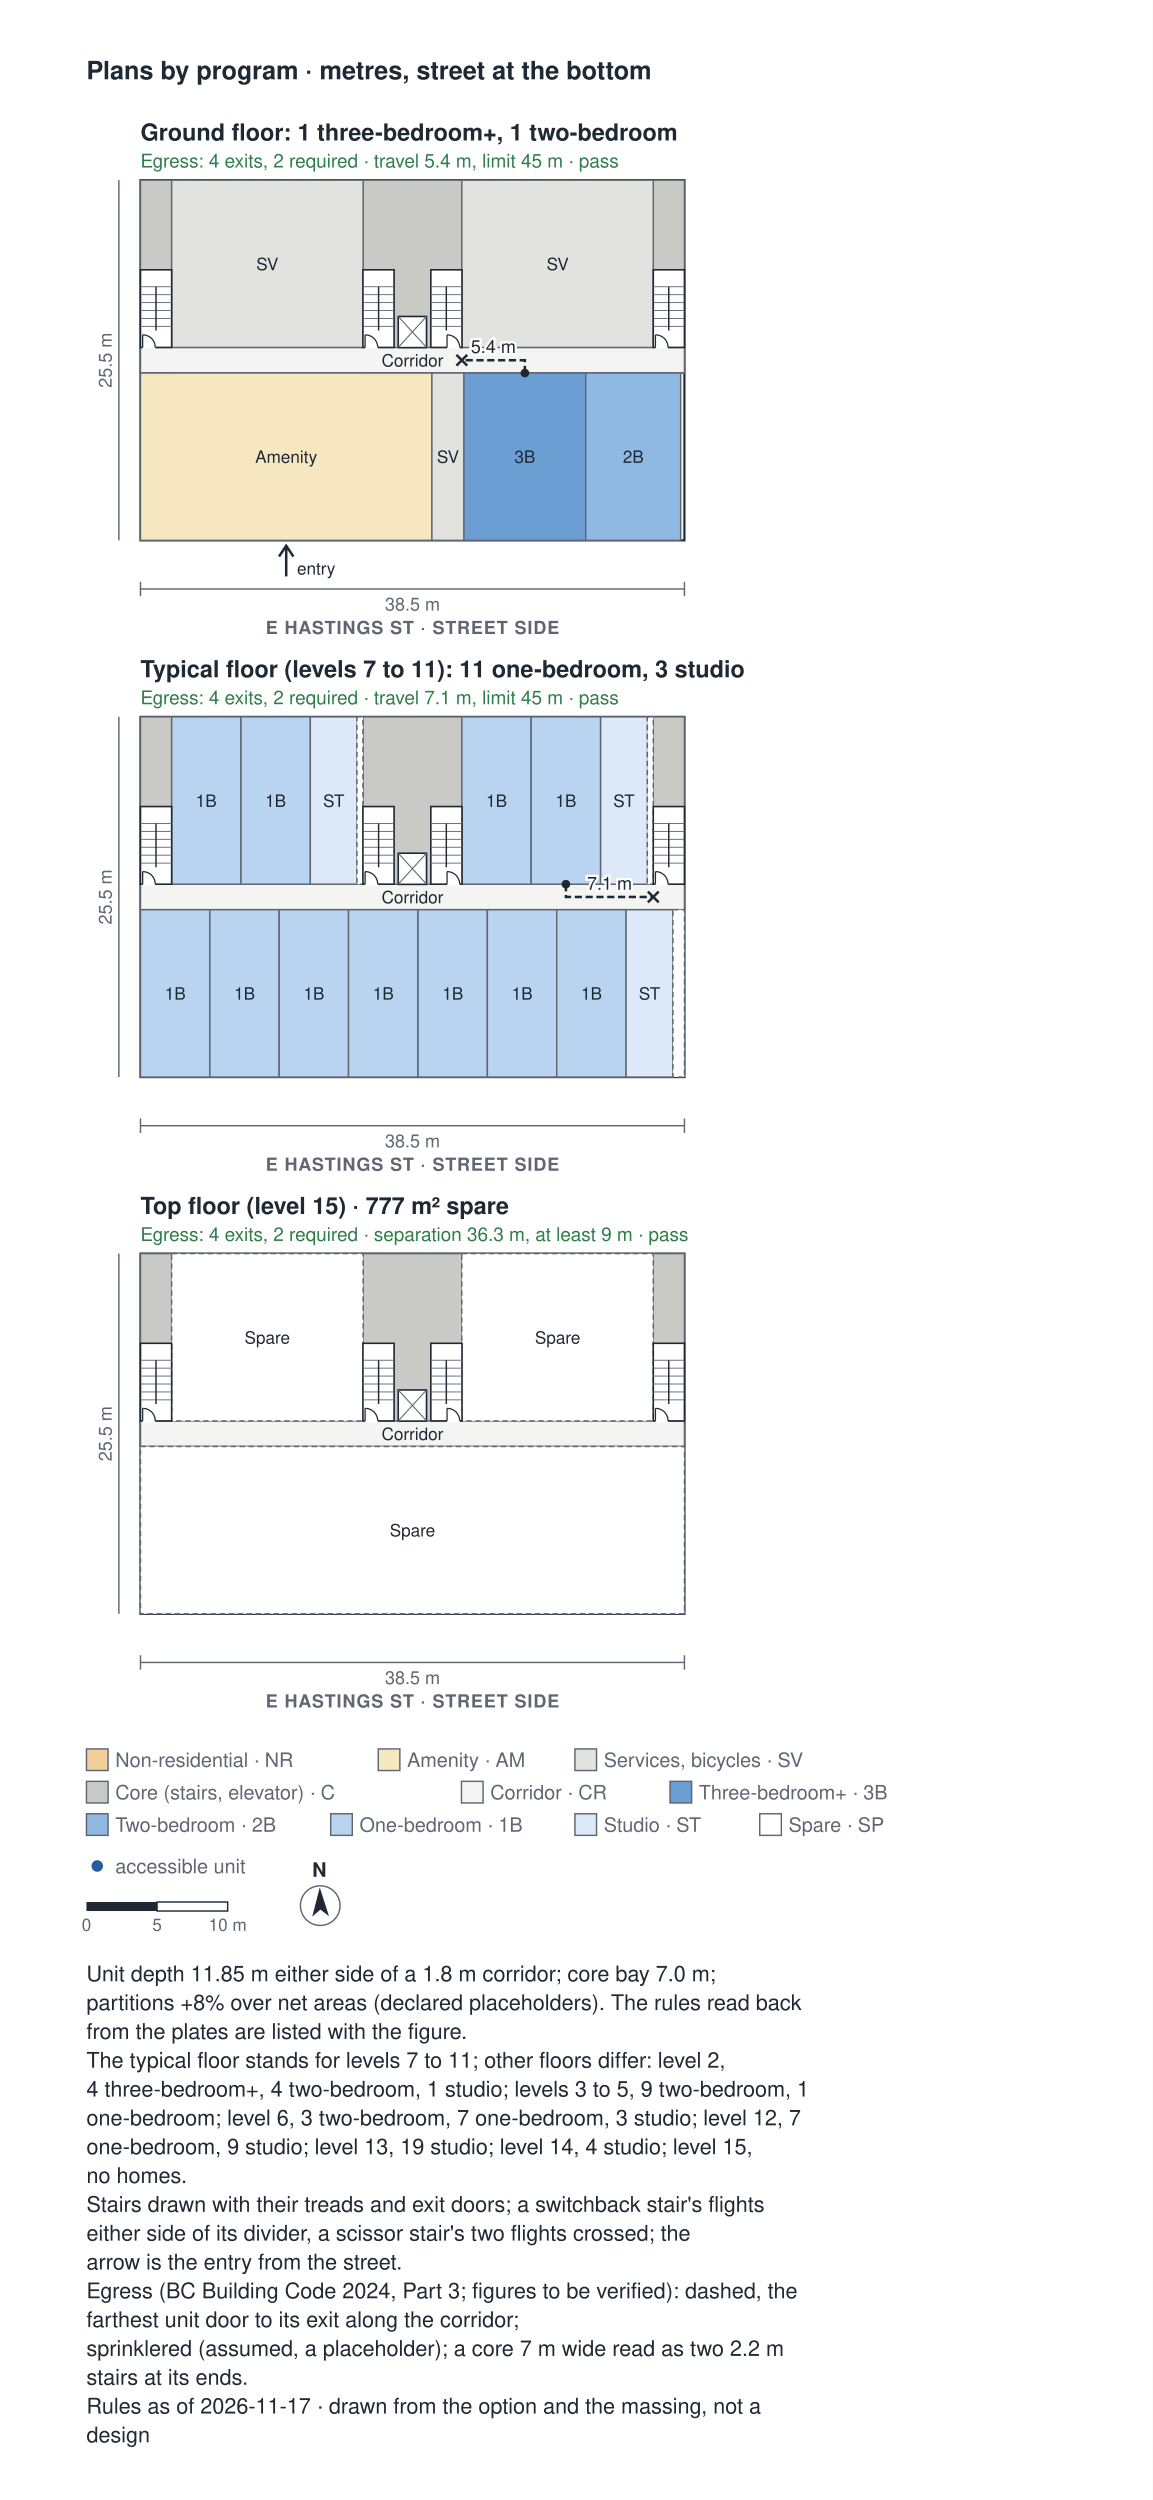
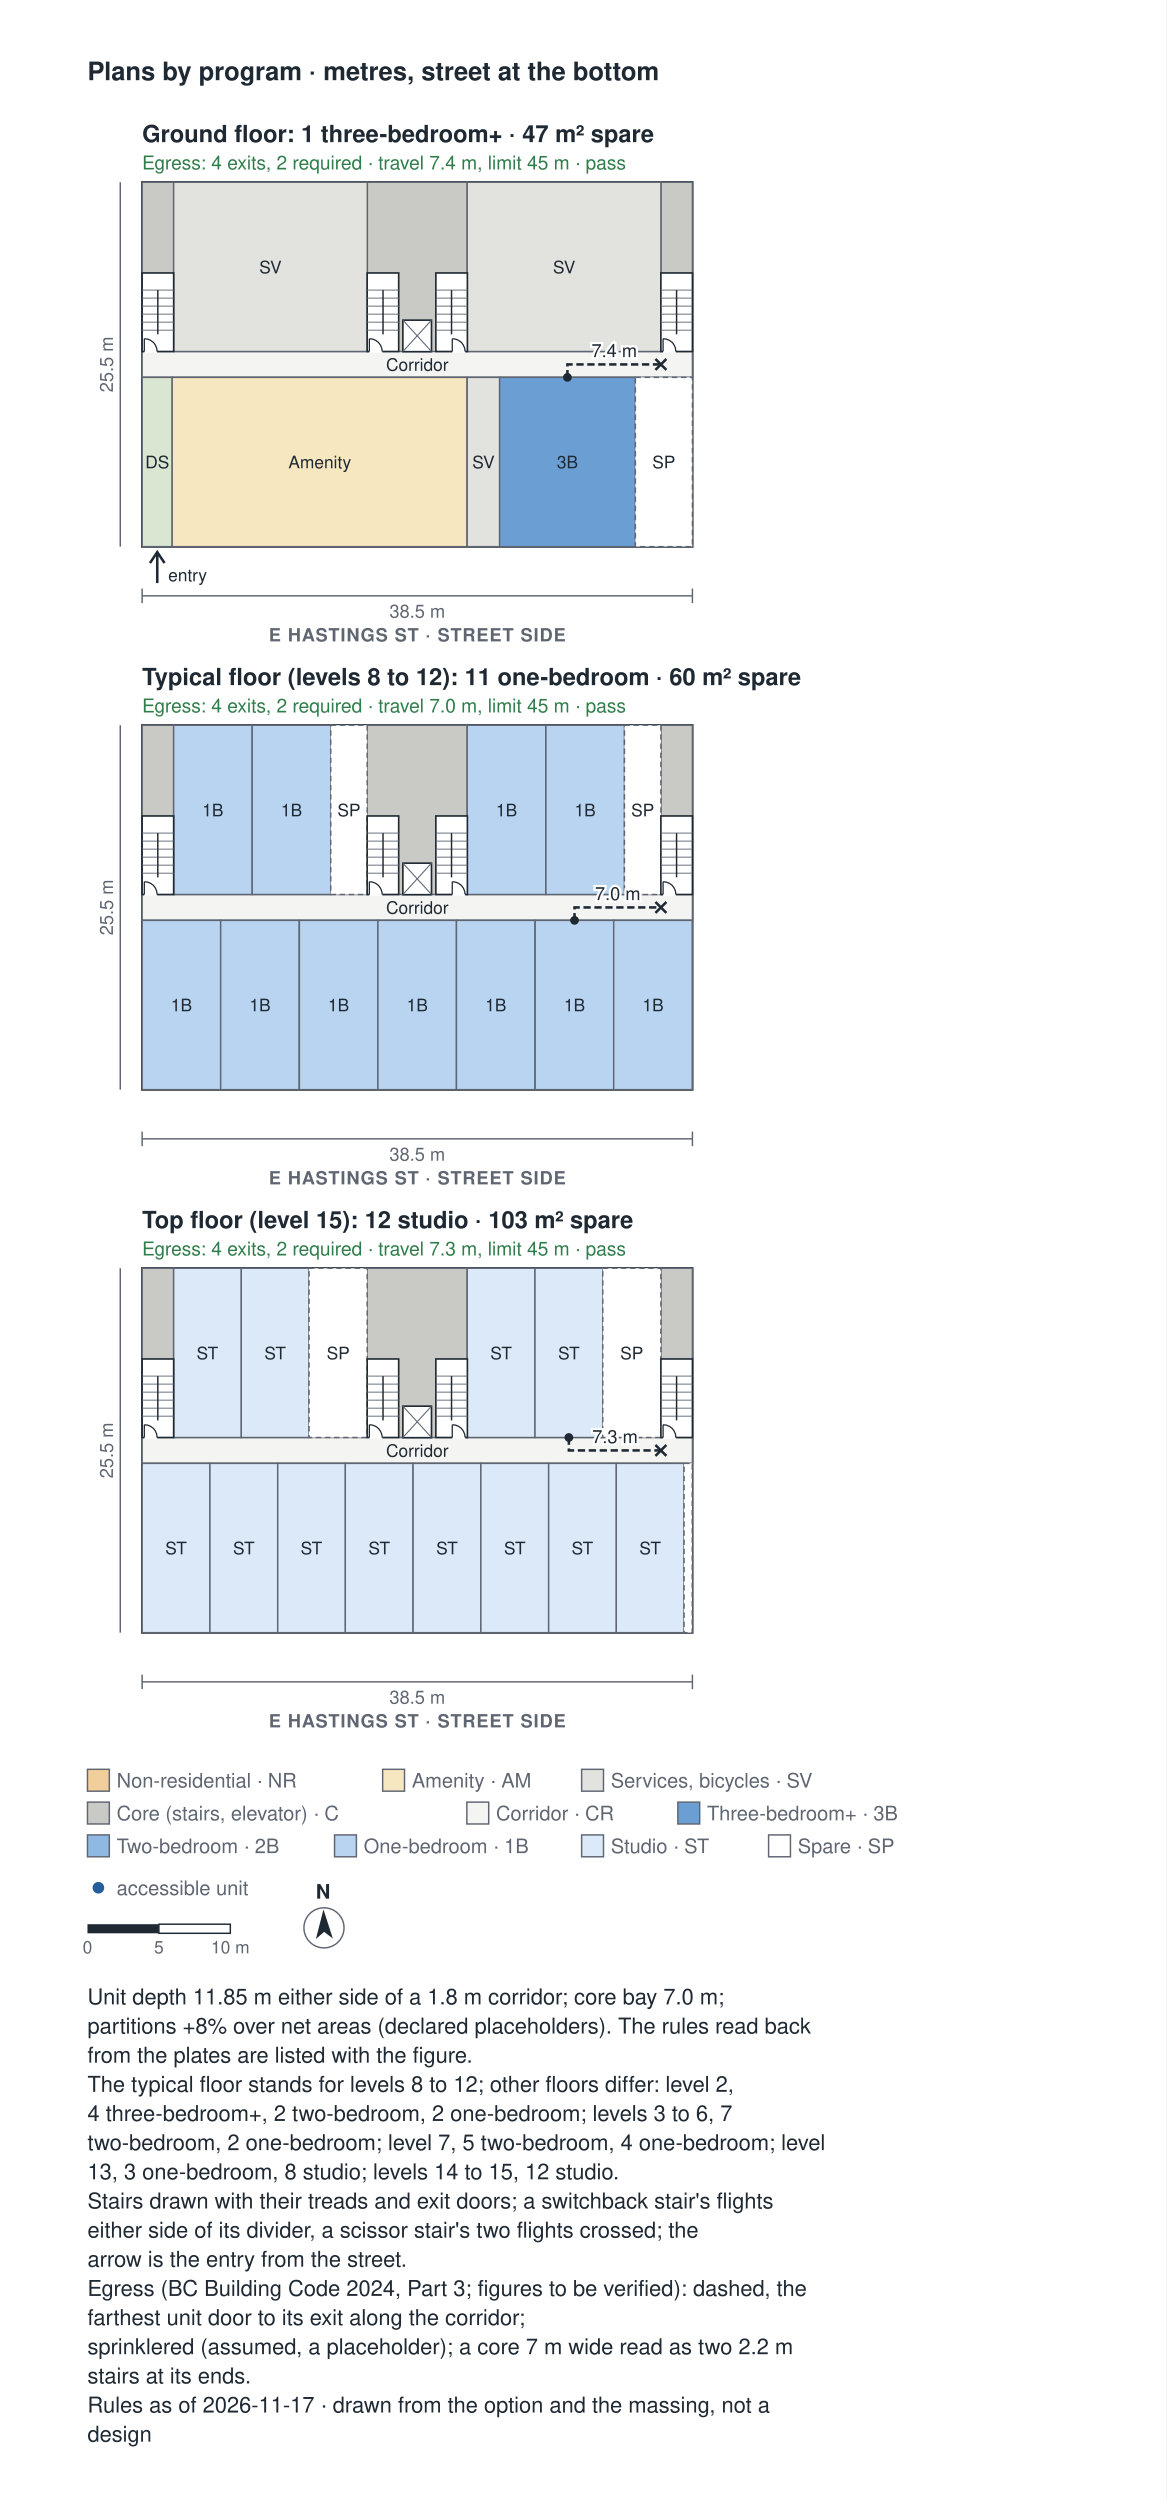
- <svg xmlns="http://www.w3.org/2000/svg" width="640" height="1388" viewBox="0 0 640 1388" font-family="IBM Plex Sans, Helvetica, Arial, sans-serif" font-size="12" fill="#1f2933" role="img" aria-label="Floor plans by program">
+ <svg xmlns="http://www.w3.org/2000/svg" width="640" height="1372" viewBox="0 0 640 1372" font-family="IBM Plex Sans, Helvetica, Arial, sans-serif" font-size="12" fill="#1f2933" role="img" aria-label="Floor plans by program">
  <rect width="100%" height="100%" fill="#ffffff" />
  <text x="48" y="44" font-size="14" font-weight="600">Plans by program · metres, street at the bottom</text>
-   <text x="78.0" y="78.0" font-size="13" font-weight="600">Ground floor: 1 three-bedroom+, 1 two-bedroom</text>
-   <text x="78.0" y="93.0" font-size="10.5" fill="#2f7d4a">Egress: 4 exits, 2 required · travel 5.4 m, limit 45 m · pass</text>
+   <text x="78.0" y="78.0" font-size="13" font-weight="600">Ground floor: 1 three-bedroom+ · 47 m² spare</text>
+   <text x="78.0" y="93.0" font-size="10.5" fill="#2f7d4a">Egress: 4 exits, 2 required · travel 7.4 m, limit 45 m · pass</text>
  <rect x="78.0" y="100.0" width="302.0" height="200.0" fill="#f4f4f2" stroke="#1f2933" stroke-width="1.2" />
  <rect x="78.0" y="100.0" width="17.3" height="107.1" fill="#c9c9c5" stroke="#5f6672" stroke-width="0.8" />
  <rect x="201.5" y="100.0" width="54.9" height="107.1" fill="#c9c9c5" stroke="#5f6672" stroke-width="0.8" />
  <rect x="362.7" y="100.0" width="17.3" height="107.1" fill="#c9c9c5" stroke="#5f6672" stroke-width="0.8" />
  <rect x="78.0" y="192.9" width="302.0" height="14.1" fill="#f4f4f2" stroke="#5f6672" stroke-width="0.8" />
-   <rect x="78.0" y="207.1" width="161.8" height="92.9" fill="#f6e7c1" stroke="#5f6672" stroke-width="0.8" />
+   <rect x="78.0" y="207.1" width="16.5" height="92.9" fill="#d9e6d2" stroke="#5f6672" stroke-width="0.8" />
+   <rect x="94.5" y="207.1" width="161.8" height="92.9" fill="#f6e7c1" stroke="#5f6672" stroke-width="0.8" />
  <rect x="95.3" y="100.0" width="106.3" height="92.9" fill="#e2e2df" stroke="#5f6672" stroke-width="0.8" />
  <rect x="256.4" y="100.0" width="106.3" height="92.9" fill="#e2e2df" stroke="#5f6672" stroke-width="0.8" />
-   <rect x="239.8" y="207.1" width="17.8" height="92.9" fill="#e2e2df" stroke="#5f6672" stroke-width="0.8" />
-   <rect x="257.6" y="207.1" width="67.6" height="92.9" fill="#6b9fd4" stroke="#5f6672" stroke-width="0.8" />
-   <rect x="325.2" y="207.1" width="52.7" height="92.9" fill="#8fb8e3" stroke="#5f6672" stroke-width="0.8" />
+   <rect x="256.4" y="207.1" width="17.8" height="92.9" fill="#e2e2df" stroke="#5f6672" stroke-width="0.8" />
+   <rect x="274.2" y="207.1" width="74.5" height="92.9" fill="#6b9fd4" stroke="#5f6672" stroke-width="0.8" />
+   <rect x="348.7" y="207.1" width="31.3" height="92.9" fill="#ffffff" stroke="#5f6672" stroke-width="0.8" stroke-dasharray="3 2" />
  <rect x="78.0" y="149.8" width="17.3" height="43.1" fill="#ffffff" stroke="#1f2933" stroke-width="0.9" />
  <path d="M78.0 159.2h17.3M78.0 163.6h17.3M78.0 168.0h17.3M78.0 172.4h17.3M78.0 176.8h17.3M78.0 181.2h17.3" stroke="#5f6672" stroke-width="0.5" fill="none" />
  <line x1="86.6" y1="159.2" x2="86.6" y2="183.5" stroke="#1f2933" stroke-width="0.8" />
  <line x1="79.2" y1="192.9" x2="86.2" y2="192.9" stroke="#ffffff" stroke-width="1.6" />
  <path d="M79.2 185.9L79.2 192.9M86.2 192.9L86.0 191.1L85.3 189.4L84.2 187.9L82.7 186.8L81.0 186.1L79.2 185.9" stroke="#1f2933" stroke-width="0.7" fill="none" />
  <rect x="201.5" y="149.8" width="17.3" height="43.1" fill="#ffffff" stroke="#1f2933" stroke-width="0.9" />
  <path d="M201.5 159.2h17.3M201.5 163.6h17.3M201.5 168.0h17.3M201.5 172.4h17.3M201.5 176.8h17.3M201.5 181.2h17.3" stroke="#5f6672" stroke-width="0.5" fill="none" />
  <line x1="210.2" y1="159.2" x2="210.2" y2="183.5" stroke="#1f2933" stroke-width="0.8" />
  <line x1="202.7" y1="192.9" x2="209.8" y2="192.9" stroke="#ffffff" stroke-width="1.6" />
  <path d="M202.7 185.9L202.7 192.9M209.8 192.9L209.5 191.1L208.8 189.4L207.7 187.9L206.2 186.8L204.5 186.1L202.7 185.9" stroke="#1f2933" stroke-width="0.7" fill="none" />
  <rect x="239.2" y="149.8" width="17.3" height="43.1" fill="#ffffff" stroke="#1f2933" stroke-width="0.9" />
  <path d="M239.2 159.2h17.3M239.2 163.6h17.3M239.2 168.0h17.3M239.2 172.4h17.3M239.2 176.8h17.3M239.2 181.2h17.3" stroke="#5f6672" stroke-width="0.5" fill="none" />
  <line x1="247.8" y1="159.2" x2="247.8" y2="183.5" stroke="#1f2933" stroke-width="0.8" />
  <line x1="248.2" y1="192.9" x2="255.3" y2="192.9" stroke="#ffffff" stroke-width="1.6" />
  <path d="M248.2 185.9L248.2 192.9M255.3 192.9L255.0 191.1L254.3 189.4L253.2 187.9L251.7 186.8L250.0 186.1L248.2 185.9" stroke="#1f2933" stroke-width="0.7" fill="none" />
  <rect x="221.1" y="175.7" width="15.7" height="17.3" fill="#ffffff" stroke="#1f2933" stroke-width="0.9" />
  <path d="M221.1 175.7L236.8 192.9M221.1 192.9L236.8 175.7" stroke="#5f6672" stroke-width="0.6" fill="none" />
  <rect x="362.7" y="149.8" width="17.3" height="43.1" fill="#ffffff" stroke="#1f2933" stroke-width="0.9" />
  <path d="M362.7 159.2h17.3M362.7 163.6h17.3M362.7 168.0h17.3M362.7 172.4h17.3M362.7 176.8h17.3M362.7 181.2h17.3" stroke="#5f6672" stroke-width="0.5" fill="none" />
  <line x1="371.3" y1="159.2" x2="371.3" y2="183.5" stroke="#1f2933" stroke-width="0.8" />
  <line x1="363.9" y1="192.9" x2="370.9" y2="192.9" stroke="#ffffff" stroke-width="1.6" />
  <path d="M363.9 185.9L363.9 192.9M370.9 192.9L370.7 191.1L370.0 189.4L368.9 187.9L367.4 186.8L365.7 186.1L363.9 185.9" stroke="#1f2933" stroke-width="0.7" fill="none" />
  <text x="229.0" y="203.5" font-size="9.5" text-anchor="middle" fill="#1f2933">Corridor</text>
-   <text x="158.9" y="257.0" font-size="9.5" text-anchor="middle" fill="#1f2933">Amenity</text>
+   <text x="86.3" y="257.0" font-size="9.5" text-anchor="middle" fill="#1f2933">DS</text>
+   <text x="175.5" y="257.0" font-size="9.5" text-anchor="middle" fill="#1f2933">Amenity</text>
  <text x="148.4" y="150.0" font-size="9.5" text-anchor="middle" fill="#1f2933">SV</text>
  <text x="309.6" y="150.0" font-size="9.5" text-anchor="middle" fill="#1f2933">SV</text>
-   <text x="248.7" y="257.0" font-size="9.5" text-anchor="middle" fill="#1f2933">SV</text>
-   <text x="291.4" y="257.0" font-size="9.5" text-anchor="middle" fill="#1f2933">3B</text>
-   <text x="351.6" y="257.0" font-size="9.5" text-anchor="middle" fill="#1f2933">2B</text>
-   <polyline points="291.4,207.1 291.4,200.0 256.4,200.0" fill="none" stroke="#1f2933" stroke-width="1.4" stroke-dasharray="4 2" />
-   <circle cx="291.4" cy="207.1" r="2.4" fill="#1f2933" />
-   <path d="M 253.4 197.0 L 259.4 203.0 M 253.4 203.0 L 259.4 197.0" stroke="#1f2933" stroke-width="1.4" />
-   <text x="273.9" y="196.0" font-size="10" text-anchor="middle" fill="#1f2933" stroke="#ffffff" stroke-width="2.5" paint-order="stroke">5.4 m</text>
-   <path d="M158.9 320.0V303.0M154.9 309.0L158.9 303.0L162.9 309.0" stroke="#1f2933" stroke-width="1.4" fill="none" />
-   <text x="164.9" y="319.0" font-size="9.5" fill="#1f2933">entry</text>
+   <text x="265.3" y="257.0" font-size="9.5" text-anchor="middle" fill="#1f2933">SV</text>
+   <text x="311.4" y="257.0" font-size="9.5" text-anchor="middle" fill="#1f2933">3B</text>
+   <text x="364.3" y="257.0" font-size="9.5" text-anchor="middle" fill="#1f2933">SP</text>
+   <polyline points="311.4,207.1 311.4,200.0 362.7,200.0" fill="none" stroke="#1f2933" stroke-width="1.4" stroke-dasharray="4 2" />
+   <circle cx="311.4" cy="207.1" r="2.4" fill="#1f2933" />
+   <path d="M 359.7 197.0 L 365.7 203.0 M 359.7 203.0 L 365.7 197.0" stroke="#1f2933" stroke-width="1.4" />
+   <text x="337.1" y="196.0" font-size="10" text-anchor="middle" fill="#1f2933" stroke="#ffffff" stroke-width="2.5" paint-order="stroke">7.4 m</text>
+   <path d="M86.3 320.0V303.0M82.3 309.0L86.3 303.0L90.3 309.0" stroke="#1f2933" stroke-width="1.4" fill="none" />
+   <text x="92.3" y="319.0" font-size="9.5" fill="#1f2933">entry</text>
  <path d="M78.0 327.0H380.0M78.0 323.0V331.0M380.0 323.0V331.0" stroke="#5f6672" stroke-width="0.8" fill="none" />
  <text x="229.0" y="339.0" font-size="10" text-anchor="middle" fill="#5f6672">38.5 m</text>
  <text x="229.0" y="352.0" font-size="10" font-weight="600" letter-spacing="0.5" text-anchor="middle" fill="#5f6672">E HASTINGS ST · STREET SIDE</text>
  <line x1="66.0" y1="100.0" x2="66.0" y2="300.0" stroke="#5f6672" stroke-width="0.8" />
  <text x="62.0" y="200.0" font-size="10" text-anchor="middle" fill="#5f6672" transform="rotate(-90 62.0 200.0)">25.5 m</text>
-   <text x="78.0" y="376.0" font-size="13" font-weight="600">Typical floor (levels 7 to 11): 11 one-bedroom, 3 studio</text>
-   <text x="78.0" y="391.0" font-size="10.5" fill="#2f7d4a">Egress: 4 exits, 2 required · travel 7.1 m, limit 45 m · pass</text>
+   <text x="78.0" y="376.0" font-size="13" font-weight="600">Typical floor (levels 8 to 12): 11 one-bedroom · 60 m² spare</text>
+   <text x="78.0" y="391.0" font-size="10.5" fill="#2f7d4a">Egress: 4 exits, 2 required · travel 7.0 m, limit 45 m · pass</text>
  <rect x="78.0" y="398.0" width="302.0" height="200.0" fill="#f4f4f2" stroke="#1f2933" stroke-width="1.2" />
  <rect x="78.0" y="398.0" width="17.3" height="107.1" fill="#c9c9c5" stroke="#5f6672" stroke-width="0.8" />
  <rect x="201.5" y="398.0" width="54.9" height="107.1" fill="#c9c9c5" stroke="#5f6672" stroke-width="0.8" />
  <rect x="362.7" y="398.0" width="17.3" height="107.1" fill="#c9c9c5" stroke="#5f6672" stroke-width="0.8" />
  <rect x="78.0" y="490.9" width="302.0" height="14.1" fill="#f4f4f2" stroke="#5f6672" stroke-width="0.8" />
-   <rect x="78.0" y="505.1" width="38.5" height="92.9" fill="#b9d4f0" stroke="#5f6672" stroke-width="0.8" />
-   <rect x="116.5" y="505.1" width="38.5" height="92.9" fill="#b9d4f0" stroke="#5f6672" stroke-width="0.8" />
-   <rect x="155.0" y="505.1" width="38.5" height="92.9" fill="#b9d4f0" stroke="#5f6672" stroke-width="0.8" />
-   <rect x="193.5" y="505.1" width="38.5" height="92.9" fill="#b9d4f0" stroke="#5f6672" stroke-width="0.8" />
-   <rect x="232.1" y="505.1" width="38.5" height="92.9" fill="#b9d4f0" stroke="#5f6672" stroke-width="0.8" />
-   <rect x="270.6" y="505.1" width="38.5" height="92.9" fill="#b9d4f0" stroke="#5f6672" stroke-width="0.8" />
-   <rect x="309.1" y="505.1" width="38.5" height="92.9" fill="#b9d4f0" stroke="#5f6672" stroke-width="0.8" />
-   <rect x="95.3" y="398.0" width="38.5" height="92.9" fill="#b9d4f0" stroke="#5f6672" stroke-width="0.8" />
-   <rect x="133.8" y="398.0" width="38.5" height="92.9" fill="#b9d4f0" stroke="#5f6672" stroke-width="0.8" />
-   <rect x="256.4" y="398.0" width="38.5" height="92.9" fill="#b9d4f0" stroke="#5f6672" stroke-width="0.8" />
-   <rect x="294.9" y="398.0" width="38.5" height="92.9" fill="#b9d4f0" stroke="#5f6672" stroke-width="0.8" />
-   <rect x="347.6" y="505.1" width="26.0" height="92.9" fill="#dbe9f8" stroke="#5f6672" stroke-width="0.8" />
-   <rect x="172.3" y="398.0" width="26.0" height="92.9" fill="#dbe9f8" stroke="#5f6672" stroke-width="0.8" />
-   <rect x="333.5" y="398.0" width="26.0" height="92.9" fill="#dbe9f8" stroke="#5f6672" stroke-width="0.8" />
-   <rect x="373.6" y="505.1" width="6.4" height="92.9" fill="#ffffff" stroke="#5f6672" stroke-width="0.8" stroke-dasharray="3 2" />
-   <rect x="198.2" y="398.0" width="3.3" height="92.9" fill="#ffffff" stroke="#5f6672" stroke-width="0.8" stroke-dasharray="3 2" />
-   <rect x="359.4" y="398.0" width="3.3" height="92.9" fill="#ffffff" stroke="#5f6672" stroke-width="0.8" stroke-dasharray="3 2" />
+   <rect x="78.0" y="505.1" width="43.1" height="92.9" fill="#b9d4f0" stroke="#5f6672" stroke-width="0.8" />
+   <rect x="121.1" y="505.1" width="43.1" height="92.9" fill="#b9d4f0" stroke="#5f6672" stroke-width="0.8" />
+   <rect x="164.3" y="505.1" width="43.1" height="92.9" fill="#b9d4f0" stroke="#5f6672" stroke-width="0.8" />
+   <rect x="207.4" y="505.1" width="43.1" height="92.9" fill="#b9d4f0" stroke="#5f6672" stroke-width="0.8" />
+   <rect x="250.5" y="505.1" width="43.1" height="92.9" fill="#b9d4f0" stroke="#5f6672" stroke-width="0.8" />
+   <rect x="293.7" y="505.1" width="43.1" height="92.9" fill="#b9d4f0" stroke="#5f6672" stroke-width="0.8" />
+   <rect x="336.8" y="505.1" width="43.1" height="92.9" fill="#b9d4f0" stroke="#5f6672" stroke-width="0.8" />
+   <rect x="95.3" y="398.0" width="43.1" height="92.9" fill="#b9d4f0" stroke="#5f6672" stroke-width="0.8" />
+   <rect x="138.4" y="398.0" width="43.1" height="92.9" fill="#b9d4f0" stroke="#5f6672" stroke-width="0.8" />
+   <rect x="256.4" y="398.0" width="43.1" height="92.9" fill="#b9d4f0" stroke="#5f6672" stroke-width="0.8" />
+   <rect x="299.6" y="398.0" width="43.1" height="92.9" fill="#b9d4f0" stroke="#5f6672" stroke-width="0.8" />
+   <rect x="181.5" y="398.0" width="20.0" height="92.9" fill="#ffffff" stroke="#5f6672" stroke-width="0.8" stroke-dasharray="3 2" />
+   <rect x="342.7" y="398.0" width="20.0" height="92.9" fill="#ffffff" stroke="#5f6672" stroke-width="0.8" stroke-dasharray="3 2" />
  <rect x="78.0" y="447.8" width="17.3" height="43.1" fill="#ffffff" stroke="#1f2933" stroke-width="0.9" />
  <path d="M78.0 457.2h17.3M78.0 461.6h17.3M78.0 466.0h17.3M78.0 470.4h17.3M78.0 474.8h17.3M78.0 479.2h17.3" stroke="#5f6672" stroke-width="0.5" fill="none" />
  <line x1="86.6" y1="457.2" x2="86.6" y2="481.5" stroke="#1f2933" stroke-width="0.8" />
  <line x1="79.2" y1="490.9" x2="86.2" y2="490.9" stroke="#ffffff" stroke-width="1.6" />
  <path d="M79.2 483.9L79.2 490.9M86.2 490.9L86.0 489.1L85.3 487.4L84.2 485.9L82.7 484.8L81.0 484.1L79.2 483.9" stroke="#1f2933" stroke-width="0.7" fill="none" />
  <rect x="201.5" y="447.8" width="17.3" height="43.1" fill="#ffffff" stroke="#1f2933" stroke-width="0.9" />
  <path d="M201.5 457.2h17.3M201.5 461.6h17.3M201.5 466.0h17.3M201.5 470.4h17.3M201.5 474.8h17.3M201.5 479.2h17.3" stroke="#5f6672" stroke-width="0.5" fill="none" />
  <line x1="210.2" y1="457.2" x2="210.2" y2="481.5" stroke="#1f2933" stroke-width="0.8" />
  <line x1="202.7" y1="490.9" x2="209.8" y2="490.9" stroke="#ffffff" stroke-width="1.6" />
  <path d="M202.7 483.9L202.7 490.9M209.8 490.9L209.5 489.1L208.8 487.4L207.7 485.9L206.2 484.8L204.5 484.1L202.7 483.9" stroke="#1f2933" stroke-width="0.7" fill="none" />
  <rect x="239.2" y="447.8" width="17.3" height="43.1" fill="#ffffff" stroke="#1f2933" stroke-width="0.9" />
  <path d="M239.2 457.2h17.3M239.2 461.6h17.3M239.2 466.0h17.3M239.2 470.4h17.3M239.2 474.8h17.3M239.2 479.2h17.3" stroke="#5f6672" stroke-width="0.5" fill="none" />
  <line x1="247.8" y1="457.2" x2="247.8" y2="481.5" stroke="#1f2933" stroke-width="0.8" />
  <line x1="248.2" y1="490.9" x2="255.3" y2="490.9" stroke="#ffffff" stroke-width="1.6" />
  <path d="M248.2 483.9L248.2 490.9M255.3 490.9L255.0 489.1L254.3 487.4L253.2 485.9L251.7 484.8L250.0 484.1L248.2 483.9" stroke="#1f2933" stroke-width="0.7" fill="none" />
  <rect x="221.1" y="473.7" width="15.7" height="17.3" fill="#ffffff" stroke="#1f2933" stroke-width="0.9" />
  <path d="M221.1 473.7L236.8 490.9M221.1 490.9L236.8 473.7" stroke="#5f6672" stroke-width="0.6" fill="none" />
  <rect x="362.7" y="447.8" width="17.3" height="43.1" fill="#ffffff" stroke="#1f2933" stroke-width="0.9" />
  <path d="M362.7 457.2h17.3M362.7 461.6h17.3M362.7 466.0h17.3M362.7 470.4h17.3M362.7 474.8h17.3M362.7 479.2h17.3" stroke="#5f6672" stroke-width="0.5" fill="none" />
  <line x1="371.3" y1="457.2" x2="371.3" y2="481.5" stroke="#1f2933" stroke-width="0.8" />
  <line x1="363.9" y1="490.9" x2="370.9" y2="490.9" stroke="#ffffff" stroke-width="1.6" />
  <path d="M363.9 483.9L363.9 490.9M370.9 490.9L370.7 489.1L370.0 487.4L368.9 485.9L367.4 484.8L365.7 484.1L363.9 483.9" stroke="#1f2933" stroke-width="0.7" fill="none" />
  <text x="229.0" y="501.5" font-size="9.5" text-anchor="middle" fill="#1f2933">Corridor</text>
-   <text x="97.3" y="555.0" font-size="9.5" text-anchor="middle" fill="#1f2933">1B</text>
-   <text x="135.8" y="555.0" font-size="9.5" text-anchor="middle" fill="#1f2933">1B</text>
-   <text x="174.3" y="555.0" font-size="9.5" text-anchor="middle" fill="#1f2933">1B</text>
-   <text x="212.8" y="555.0" font-size="9.5" text-anchor="middle" fill="#1f2933">1B</text>
-   <text x="251.4" y="555.0" font-size="9.5" text-anchor="middle" fill="#1f2933">1B</text>
-   <text x="289.9" y="555.0" font-size="9.5" text-anchor="middle" fill="#1f2933">1B</text>
-   <text x="328.4" y="555.0" font-size="9.5" text-anchor="middle" fill="#1f2933">1B</text>
-   <text x="114.5" y="448.0" font-size="9.5" text-anchor="middle" fill="#1f2933">1B</text>
-   <text x="153.0" y="448.0" font-size="9.5" text-anchor="middle" fill="#1f2933">1B</text>
-   <text x="275.7" y="448.0" font-size="9.5" text-anchor="middle" fill="#1f2933">1B</text>
-   <text x="314.2" y="448.0" font-size="9.5" text-anchor="middle" fill="#1f2933">1B</text>
-   <text x="360.6" y="555.0" font-size="9.5" text-anchor="middle" fill="#1f2933">ST</text>
-   <text x="185.3" y="448.0" font-size="9.5" text-anchor="middle" fill="#1f2933">ST</text>
-   <text x="346.4" y="448.0" font-size="9.5" text-anchor="middle" fill="#1f2933">ST</text>
-   <polyline points="314.2,490.9 314.2,498.0 362.7,498.0" fill="none" stroke="#1f2933" stroke-width="1.4" stroke-dasharray="4 2" />
-   <circle cx="314.2" cy="490.9" r="2.4" fill="#1f2933" />
+   <text x="99.6" y="555.0" font-size="9.5" text-anchor="middle" fill="#1f2933">1B</text>
+   <text x="142.7" y="555.0" font-size="9.5" text-anchor="middle" fill="#1f2933">1B</text>
+   <text x="185.8" y="555.0" font-size="9.5" text-anchor="middle" fill="#1f2933">1B</text>
+   <text x="229.0" y="555.0" font-size="9.5" text-anchor="middle" fill="#1f2933">1B</text>
+   <text x="272.1" y="555.0" font-size="9.5" text-anchor="middle" fill="#1f2933">1B</text>
+   <text x="315.3" y="555.0" font-size="9.5" text-anchor="middle" fill="#1f2933">1B</text>
+   <text x="358.4" y="555.0" font-size="9.5" text-anchor="middle" fill="#1f2933">1B</text>
+   <text x="116.8" y="448.0" font-size="9.5" text-anchor="middle" fill="#1f2933">1B</text>
+   <text x="160.0" y="448.0" font-size="9.5" text-anchor="middle" fill="#1f2933">1B</text>
+   <text x="278.0" y="448.0" font-size="9.5" text-anchor="middle" fill="#1f2933">1B</text>
+   <text x="321.1" y="448.0" font-size="9.5" text-anchor="middle" fill="#1f2933">1B</text>
+   <text x="191.5" y="448.0" font-size="9.5" text-anchor="middle" fill="#1f2933">SP</text>
+   <text x="352.7" y="448.0" font-size="9.5" text-anchor="middle" fill="#1f2933">SP</text>
+   <polyline points="315.3,505.1 315.3,498.0 362.7,498.0" fill="none" stroke="#1f2933" stroke-width="1.4" stroke-dasharray="4 2" />
+   <circle cx="315.3" cy="505.1" r="2.4" fill="#1f2933" />
  <path d="M 359.7 495.0 L 365.7 501.0 M 359.7 501.0 L 365.7 495.0" stroke="#1f2933" stroke-width="1.4" />
-   <text x="338.4" y="494.0" font-size="10" text-anchor="middle" fill="#1f2933" stroke="#ffffff" stroke-width="2.5" paint-order="stroke">7.1 m</text>
+   <text x="339.0" y="494.0" font-size="10" text-anchor="middle" fill="#1f2933" stroke="#ffffff" stroke-width="2.5" paint-order="stroke">7.0 m</text>
  <path d="M78.0 625.0H380.0M78.0 621.0V629.0M380.0 621.0V629.0" stroke="#5f6672" stroke-width="0.8" fill="none" />
  <text x="229.0" y="637.0" font-size="10" text-anchor="middle" fill="#5f6672">38.5 m</text>
  <text x="229.0" y="650.0" font-size="10" font-weight="600" letter-spacing="0.5" text-anchor="middle" fill="#5f6672">E HASTINGS ST · STREET SIDE</text>
  <line x1="66.0" y1="398.0" x2="66.0" y2="598.0" stroke="#5f6672" stroke-width="0.8" />
  <text x="62.0" y="498.0" font-size="10" text-anchor="middle" fill="#5f6672" transform="rotate(-90 62.0 498.0)">25.5 m</text>
-   <text x="78.0" y="674.0" font-size="13" font-weight="600">Top floor (level 15) · 777 m² spare</text>
-   <text x="78.0" y="689.0" font-size="10.5" fill="#2f7d4a">Egress: 4 exits, 2 required · separation 36.3 m, at least 9 m · pass</text>
+   <text x="78.0" y="674.0" font-size="13" font-weight="600">Top floor (level 15): 12 studio · 103 m² spare</text>
+   <text x="78.0" y="689.0" font-size="10.5" fill="#2f7d4a">Egress: 4 exits, 2 required · travel 7.3 m, limit 45 m · pass</text>
  <rect x="78.0" y="696.0" width="302.0" height="200.0" fill="#f4f4f2" stroke="#1f2933" stroke-width="1.2" />
  <rect x="78.0" y="696.0" width="17.3" height="107.1" fill="#c9c9c5" stroke="#5f6672" stroke-width="0.8" />
  <rect x="201.5" y="696.0" width="54.9" height="107.1" fill="#c9c9c5" stroke="#5f6672" stroke-width="0.8" />
  <rect x="362.7" y="696.0" width="17.3" height="107.1" fill="#c9c9c5" stroke="#5f6672" stroke-width="0.8" />
  <rect x="78.0" y="788.9" width="302.0" height="14.1" fill="#f4f4f2" stroke="#5f6672" stroke-width="0.8" />
-   <rect x="78.0" y="803.1" width="302.0" height="92.9" fill="#ffffff" stroke="#5f6672" stroke-width="0.8" stroke-dasharray="3 2" />
-   <rect x="95.3" y="696.0" width="106.3" height="92.9" fill="#ffffff" stroke="#5f6672" stroke-width="0.8" stroke-dasharray="3 2" />
-   <rect x="256.4" y="696.0" width="106.3" height="92.9" fill="#ffffff" stroke="#5f6672" stroke-width="0.8" stroke-dasharray="3 2" />
+   <rect x="78.0" y="803.1" width="37.2" height="92.9" fill="#dbe9f8" stroke="#5f6672" stroke-width="0.8" />
+   <rect x="115.2" y="803.1" width="37.2" height="92.9" fill="#dbe9f8" stroke="#5f6672" stroke-width="0.8" />
+   <rect x="152.4" y="803.1" width="37.2" height="92.9" fill="#dbe9f8" stroke="#5f6672" stroke-width="0.8" />
+   <rect x="189.5" y="803.1" width="37.2" height="92.9" fill="#dbe9f8" stroke="#5f6672" stroke-width="0.8" />
+   <rect x="226.7" y="803.1" width="37.2" height="92.9" fill="#dbe9f8" stroke="#5f6672" stroke-width="0.8" />
+   <rect x="263.9" y="803.1" width="37.2" height="92.9" fill="#dbe9f8" stroke="#5f6672" stroke-width="0.8" />
+   <rect x="301.1" y="803.1" width="37.2" height="92.9" fill="#dbe9f8" stroke="#5f6672" stroke-width="0.8" />
+   <rect x="338.2" y="803.1" width="37.2" height="92.9" fill="#dbe9f8" stroke="#5f6672" stroke-width="0.8" />
+   <rect x="95.3" y="696.0" width="37.2" height="92.9" fill="#dbe9f8" stroke="#5f6672" stroke-width="0.8" />
+   <rect x="132.4" y="696.0" width="37.2" height="92.9" fill="#dbe9f8" stroke="#5f6672" stroke-width="0.8" />
+   <rect x="256.4" y="696.0" width="37.2" height="92.9" fill="#dbe9f8" stroke="#5f6672" stroke-width="0.8" />
+   <rect x="293.6" y="696.0" width="37.2" height="92.9" fill="#dbe9f8" stroke="#5f6672" stroke-width="0.8" />
+   <rect x="375.4" y="803.1" width="4.5" height="92.9" fill="#ffffff" stroke="#5f6672" stroke-width="0.8" stroke-dasharray="3 2" />
+   <rect x="169.6" y="696.0" width="31.9" height="92.9" fill="#ffffff" stroke="#5f6672" stroke-width="0.8" stroke-dasharray="3 2" />
+   <rect x="330.8" y="696.0" width="31.9" height="92.9" fill="#ffffff" stroke="#5f6672" stroke-width="0.8" stroke-dasharray="3 2" />
  <rect x="78.0" y="745.8" width="17.3" height="43.1" fill="#ffffff" stroke="#1f2933" stroke-width="0.9" />
  <path d="M78.0 755.2h17.3M78.0 759.6h17.3M78.0 764.0h17.3M78.0 768.4h17.3M78.0 772.8h17.3M78.0 777.2h17.3" stroke="#5f6672" stroke-width="0.5" fill="none" />
  <line x1="86.6" y1="755.2" x2="86.6" y2="779.5" stroke="#1f2933" stroke-width="0.8" />
  <line x1="79.2" y1="788.9" x2="86.2" y2="788.9" stroke="#ffffff" stroke-width="1.6" />
  <path d="M79.2 781.9L79.2 788.9M86.2 788.9L86.0 787.1L85.3 785.4L84.2 783.9L82.7 782.8L81.0 782.1L79.2 781.9" stroke="#1f2933" stroke-width="0.7" fill="none" />
  <rect x="201.5" y="745.8" width="17.3" height="43.1" fill="#ffffff" stroke="#1f2933" stroke-width="0.9" />
  <path d="M201.5 755.2h17.3M201.5 759.6h17.3M201.5 764.0h17.3M201.5 768.4h17.3M201.5 772.8h17.3M201.5 777.2h17.3" stroke="#5f6672" stroke-width="0.5" fill="none" />
  <line x1="210.2" y1="755.2" x2="210.2" y2="779.5" stroke="#1f2933" stroke-width="0.8" />
  <line x1="202.7" y1="788.9" x2="209.8" y2="788.9" stroke="#ffffff" stroke-width="1.6" />
  <path d="M202.7 781.9L202.7 788.9M209.8 788.9L209.5 787.1L208.8 785.4L207.7 783.9L206.2 782.8L204.5 782.1L202.7 781.9" stroke="#1f2933" stroke-width="0.7" fill="none" />
  <rect x="239.2" y="745.8" width="17.3" height="43.1" fill="#ffffff" stroke="#1f2933" stroke-width="0.9" />
  <path d="M239.2 755.2h17.3M239.2 759.6h17.3M239.2 764.0h17.3M239.2 768.4h17.3M239.2 772.8h17.3M239.2 777.2h17.3" stroke="#5f6672" stroke-width="0.5" fill="none" />
  <line x1="247.8" y1="755.2" x2="247.8" y2="779.5" stroke="#1f2933" stroke-width="0.8" />
  <line x1="248.2" y1="788.9" x2="255.3" y2="788.9" stroke="#ffffff" stroke-width="1.6" />
  <path d="M248.2 781.9L248.2 788.9M255.3 788.9L255.0 787.1L254.3 785.4L253.2 783.9L251.7 782.8L250.0 782.1L248.2 781.9" stroke="#1f2933" stroke-width="0.7" fill="none" />
  <rect x="221.1" y="771.7" width="15.7" height="17.3" fill="#ffffff" stroke="#1f2933" stroke-width="0.9" />
  <path d="M221.1 771.7L236.8 788.9M221.1 788.9L236.8 771.7" stroke="#5f6672" stroke-width="0.6" fill="none" />
  <rect x="362.7" y="745.8" width="17.3" height="43.1" fill="#ffffff" stroke="#1f2933" stroke-width="0.9" />
  <path d="M362.7 755.2h17.3M362.7 759.6h17.3M362.7 764.0h17.3M362.7 768.4h17.3M362.7 772.8h17.3M362.7 777.2h17.3" stroke="#5f6672" stroke-width="0.5" fill="none" />
  <line x1="371.3" y1="755.2" x2="371.3" y2="779.5" stroke="#1f2933" stroke-width="0.8" />
  <line x1="363.9" y1="788.9" x2="370.9" y2="788.9" stroke="#ffffff" stroke-width="1.6" />
  <path d="M363.9 781.9L363.9 788.9M370.9 788.9L370.7 787.1L370.0 785.4L368.9 783.9L367.4 782.8L365.7 782.1L363.9 781.9" stroke="#1f2933" stroke-width="0.7" fill="none" />
  <text x="229.0" y="799.5" font-size="9.5" text-anchor="middle" fill="#1f2933">Corridor</text>
-   <text x="229.0" y="853.0" font-size="9.5" text-anchor="middle" fill="#1f2933">Spare</text>
-   <text x="148.4" y="746.0" font-size="9.5" text-anchor="middle" fill="#1f2933">Spare</text>
-   <text x="309.6" y="746.0" font-size="9.5" text-anchor="middle" fill="#1f2933">Spare</text>
+   <text x="96.6" y="853.0" font-size="9.5" text-anchor="middle" fill="#1f2933">ST</text>
+   <text x="133.8" y="853.0" font-size="9.5" text-anchor="middle" fill="#1f2933">ST</text>
+   <text x="170.9" y="853.0" font-size="9.5" text-anchor="middle" fill="#1f2933">ST</text>
+   <text x="208.1" y="853.0" font-size="9.5" text-anchor="middle" fill="#1f2933">ST</text>
+   <text x="245.3" y="853.0" font-size="9.5" text-anchor="middle" fill="#1f2933">ST</text>
+   <text x="282.5" y="853.0" font-size="9.5" text-anchor="middle" fill="#1f2933">ST</text>
+   <text x="319.6" y="853.0" font-size="9.5" text-anchor="middle" fill="#1f2933">ST</text>
+   <text x="356.8" y="853.0" font-size="9.5" text-anchor="middle" fill="#1f2933">ST</text>
+   <text x="113.8" y="746.0" font-size="9.5" text-anchor="middle" fill="#1f2933">ST</text>
+   <text x="151.0" y="746.0" font-size="9.5" text-anchor="middle" fill="#1f2933">ST</text>
+   <text x="275.0" y="746.0" font-size="9.5" text-anchor="middle" fill="#1f2933">ST</text>
+   <text x="312.2" y="746.0" font-size="9.5" text-anchor="middle" fill="#1f2933">ST</text>
+   <text x="185.6" y="746.0" font-size="9.5" text-anchor="middle" fill="#1f2933">SP</text>
+   <text x="346.7" y="746.0" font-size="9.5" text-anchor="middle" fill="#1f2933">SP</text>
+   <polyline points="312.2,788.9 312.2,796.0 362.7,796.0" fill="none" stroke="#1f2933" stroke-width="1.4" stroke-dasharray="4 2" />
+   <circle cx="312.2" cy="788.9" r="2.4" fill="#1f2933" />
+   <path d="M 359.7 793.0 L 365.7 799.0 M 359.7 799.0 L 365.7 793.0" stroke="#1f2933" stroke-width="1.4" />
+   <text x="337.5" y="792.0" font-size="10" text-anchor="middle" fill="#1f2933" stroke="#ffffff" stroke-width="2.5" paint-order="stroke">7.3 m</text>
  <path d="M78.0 923.0H380.0M78.0 919.0V927.0M380.0 919.0V927.0" stroke="#5f6672" stroke-width="0.8" fill="none" />
  <text x="229.0" y="935.0" font-size="10" text-anchor="middle" fill="#5f6672">38.5 m</text>
  <text x="229.0" y="948.0" font-size="10" font-weight="600" letter-spacing="0.5" text-anchor="middle" fill="#5f6672">E HASTINGS ST · STREET SIDE</text>
  <line x1="66.0" y1="696.0" x2="66.0" y2="896.0" stroke="#5f6672" stroke-width="0.8" />
  <text x="62.0" y="796.0" font-size="10" text-anchor="middle" fill="#5f6672" transform="rotate(-90 62.0 796.0)">25.5 m</text>
  <g transform="translate(0.0 980.0)">
    <rect x="48.0" y="-9.0" width="12" height="12" fill="#f0cf9a" stroke="#5f6672" stroke-width="0.8" />
    <text x="64.0" y="1.0" fill="#5f6672" font-size="11">Non-residential · NR</text>
    <rect x="210.0" y="-9.0" width="12" height="12" fill="#f6e7c1" stroke="#5f6672" stroke-width="0.8" />
    <text x="226.0" y="1.0" fill="#5f6672" font-size="11">Amenity · AM</text>
    <rect x="319.2" y="-9.0" width="12" height="12" fill="#e2e2df" stroke="#5f6672" stroke-width="0.8" />
    <text x="335.2" y="1.0" fill="#5f6672" font-size="11">Services, bicycles · SV</text>
    <rect x="48.0" y="9.0" width="12" height="12" fill="#c9c9c5" stroke="#5f6672" stroke-width="0.8" />
    <text x="64.0" y="19.0" fill="#5f6672" font-size="11">Core (stairs, elevator) · C</text>
    <rect x="256.2" y="9.0" width="12" height="12" fill="#f4f4f2" stroke="#5f6672" stroke-width="0.8" />
    <text x="272.2" y="19.0" fill="#5f6672" font-size="11">Corridor · CR</text>
    <rect x="372.0" y="9.0" width="12" height="12" fill="#6b9fd4" stroke="#5f6672" stroke-width="0.8" />
    <text x="388.0" y="19.0" fill="#5f6672" font-size="11">Three-bedroom+ · 3B</text>
    <rect x="48.0" y="27.0" width="12" height="12" fill="#8fb8e3" stroke="#5f6672" stroke-width="0.8" />
    <text x="64.0" y="37.0" fill="#5f6672" font-size="11">Two-bedroom · 2B</text>
    <rect x="183.6" y="27.0" width="12" height="12" fill="#b9d4f0" stroke="#5f6672" stroke-width="0.8" />
    <text x="199.6" y="37.0" fill="#5f6672" font-size="11">One-bedroom · 1B</text>
    <rect x="319.2" y="27.0" width="12" height="12" fill="#dbe9f8" stroke="#5f6672" stroke-width="0.8" />
    <text x="335.2" y="37.0" fill="#5f6672" font-size="11">Studio · ST</text>
    <rect x="421.8" y="27.0" width="12" height="12" fill="#ffffff" stroke="#5f6672" stroke-width="0.8" />
    <text x="437.8" y="37.0" fill="#5f6672" font-size="11">Spare · SP</text>
  </g>
  <circle cx="54" cy="1036.0" r="3.2" fill="#245f9c" />
  <text x="64" y="1040.0" font-size="11" fill="#5f6672">accessible unit</text>
  <rect x="48.0" y="1056.0" width="39.2" height="5" fill="#1f2933" />
  <rect x="87.2" y="1056.0" width="39.2" height="5" fill="#ffffff" stroke="#1f2933" stroke-width="0.8" />
  <text x="48.0" y="1072.0" font-size="9.5" text-anchor="middle" fill="#5f6672">0</text>
  <text x="87.2" y="1072.0" font-size="9.5" text-anchor="middle" fill="#5f6672">5</text>
  <text x="126.4" y="1072.0" font-size="9.5" text-anchor="middle" fill="#5f6672">10 m</text>
  <g transform="rotate(-1.6 177.8 1058.0)">
    <circle cx="177.8" cy="1058.0" r="11.0" fill="#ffffff" stroke="#5f6672" stroke-width="0.8" />
    <polygon points="177.8,1047.9 182.5,1064.0 177.8,1060.2 173.2,1064.0" fill="#1f2933" />
  </g>
  <text x="177.3" y="1042.0" font-size="11" font-weight="600" text-anchor="middle" fill="#1f2933">N</text>
  <text x="48.0" y="1100.0" font-size="12" fill="#1f2933">Unit depth 11.85 m either side of a 1.8 m corridor; core bay 7.0 m;</text>
  <text x="48.0" y="1116.0" font-size="12" fill="#1f2933">partitions +8% over net areas (declared placeholders). The rules read back</text>
  <text x="48.0" y="1132.0" font-size="12" fill="#1f2933">from the plates are listed with the figure.</text>
-   <text x="48.0" y="1148.0" font-size="12" fill="#1f2933">The typical floor stands for levels 7 to 11; other floors differ: level 2,</text>
-   <text x="48.0" y="1164.0" font-size="12" fill="#1f2933">4 three-bedroom+, 4 two-bedroom, 1 studio; levels 3 to 5, 9 two-bedroom, 1</text>
-   <text x="48.0" y="1180.0" font-size="12" fill="#1f2933">one-bedroom; level 6, 3 two-bedroom, 7 one-bedroom, 3 studio; level 12, 7</text>
-   <text x="48.0" y="1196.0" font-size="12" fill="#1f2933">one-bedroom, 9 studio; level 13, 19 studio; level 14, 4 studio; level 15,</text>
-   <text x="48.0" y="1212.0" font-size="12" fill="#1f2933">no homes.</text>
-   <text x="48.0" y="1228.0" font-size="12" fill="#1f2933">Stairs drawn with their treads and exit doors; a switchback stair's flights</text>
-   <text x="48.0" y="1244.0" font-size="12" fill="#1f2933">either side of its divider, a scissor stair's two flights crossed; the</text>
-   <text x="48.0" y="1260.0" font-size="12" fill="#1f2933">arrow is the entry from the street.</text>
-   <text x="48.0" y="1276.0" font-size="12" fill="#1f2933">Egress (BC Building Code 2024, Part 3; figures to be verified): dashed, the</text>
-   <text x="48.0" y="1292.0" font-size="12" fill="#1f2933">farthest unit door to its exit along the corridor;</text>
-   <text x="48.0" y="1308.0" font-size="12" fill="#1f2933">sprinklered (assumed, a placeholder); a core 7 m wide read as two 2.2 m</text>
-   <text x="48.0" y="1324.0" font-size="12" fill="#1f2933">stairs at its ends.</text>
-   <text x="48.0" y="1340.0" font-size="12" fill="#1f2933">Rules as of 2026-11-17 · drawn from the option and the massing, not a</text>
-   <text x="48.0" y="1356.0" font-size="12" fill="#1f2933">design</text>
+   <text x="48.0" y="1148.0" font-size="12" fill="#1f2933">The typical floor stands for levels 8 to 12; other floors differ: level 2,</text>
+   <text x="48.0" y="1164.0" font-size="12" fill="#1f2933">4 three-bedroom+, 2 two-bedroom, 2 one-bedroom; levels 3 to 6, 7</text>
+   <text x="48.0" y="1180.0" font-size="12" fill="#1f2933">two-bedroom, 2 one-bedroom; level 7, 5 two-bedroom, 4 one-bedroom; level</text>
+   <text x="48.0" y="1196.0" font-size="12" fill="#1f2933">13, 3 one-bedroom, 8 studio; levels 14 to 15, 12 studio.</text>
+   <text x="48.0" y="1212.0" font-size="12" fill="#1f2933">Stairs drawn with their treads and exit doors; a switchback stair's flights</text>
+   <text x="48.0" y="1228.0" font-size="12" fill="#1f2933">either side of its divider, a scissor stair's two flights crossed; the</text>
+   <text x="48.0" y="1244.0" font-size="12" fill="#1f2933">arrow is the entry from the street.</text>
+   <text x="48.0" y="1260.0" font-size="12" fill="#1f2933">Egress (BC Building Code 2024, Part 3; figures to be verified): dashed, the</text>
+   <text x="48.0" y="1276.0" font-size="12" fill="#1f2933">farthest unit door to its exit along the corridor;</text>
+   <text x="48.0" y="1292.0" font-size="12" fill="#1f2933">sprinklered (assumed, a placeholder); a core 7 m wide read as two 2.2 m</text>
+   <text x="48.0" y="1308.0" font-size="12" fill="#1f2933">stairs at its ends.</text>
+   <text x="48.0" y="1324.0" font-size="12" fill="#1f2933">Rules as of 2026-11-17 · drawn from the option and the massing, not a</text>
+   <text x="48.0" y="1340.0" font-size="12" fill="#1f2933">design</text>
</svg>
